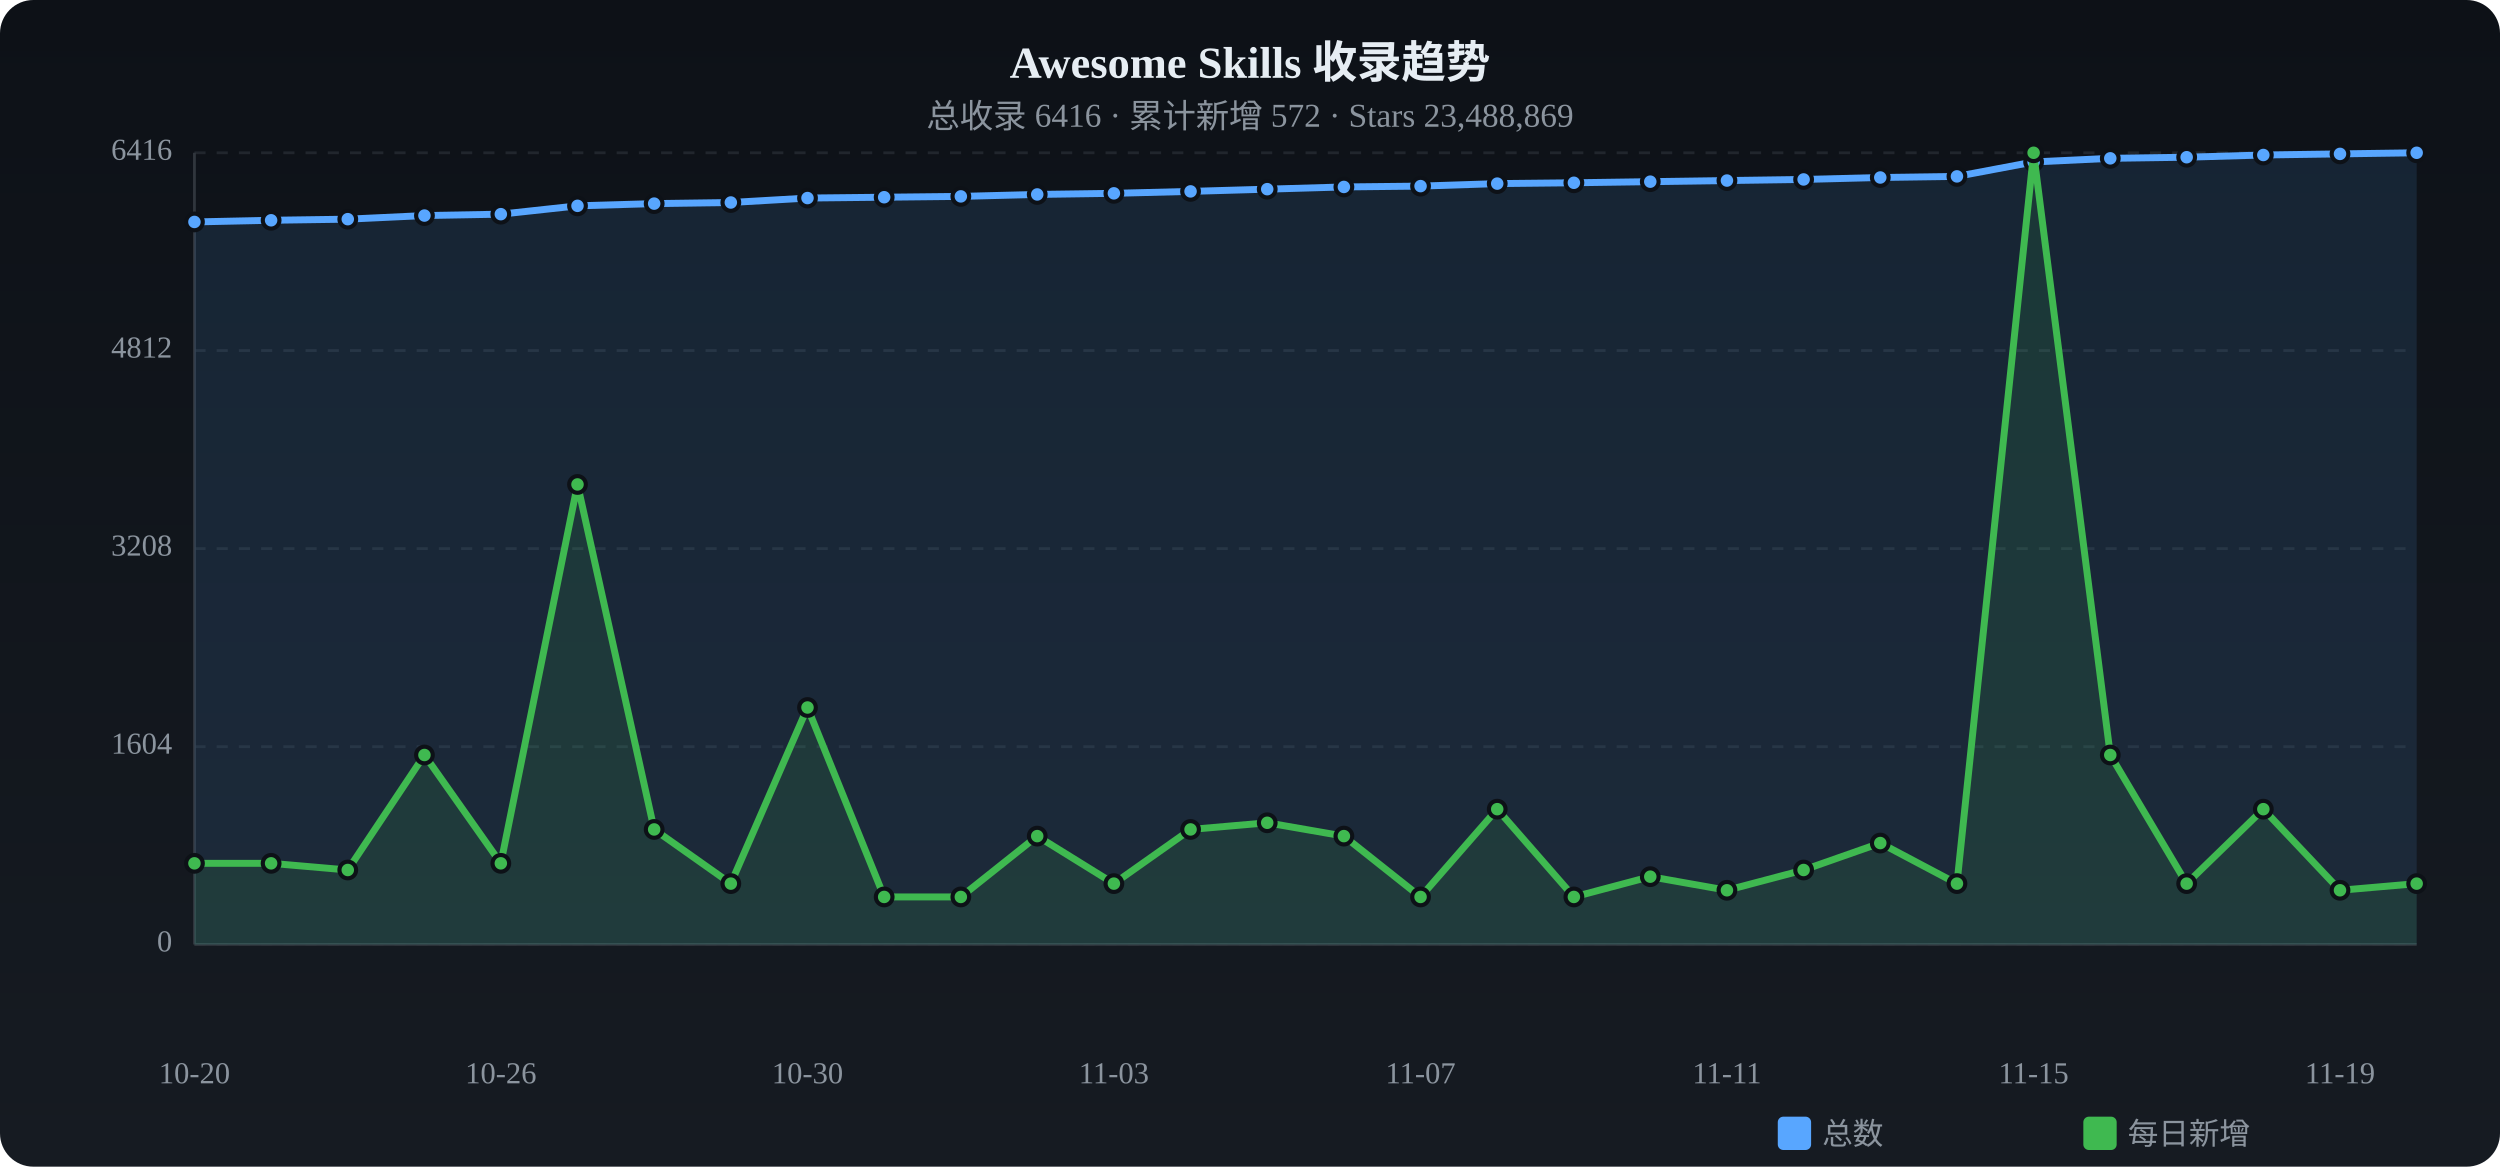
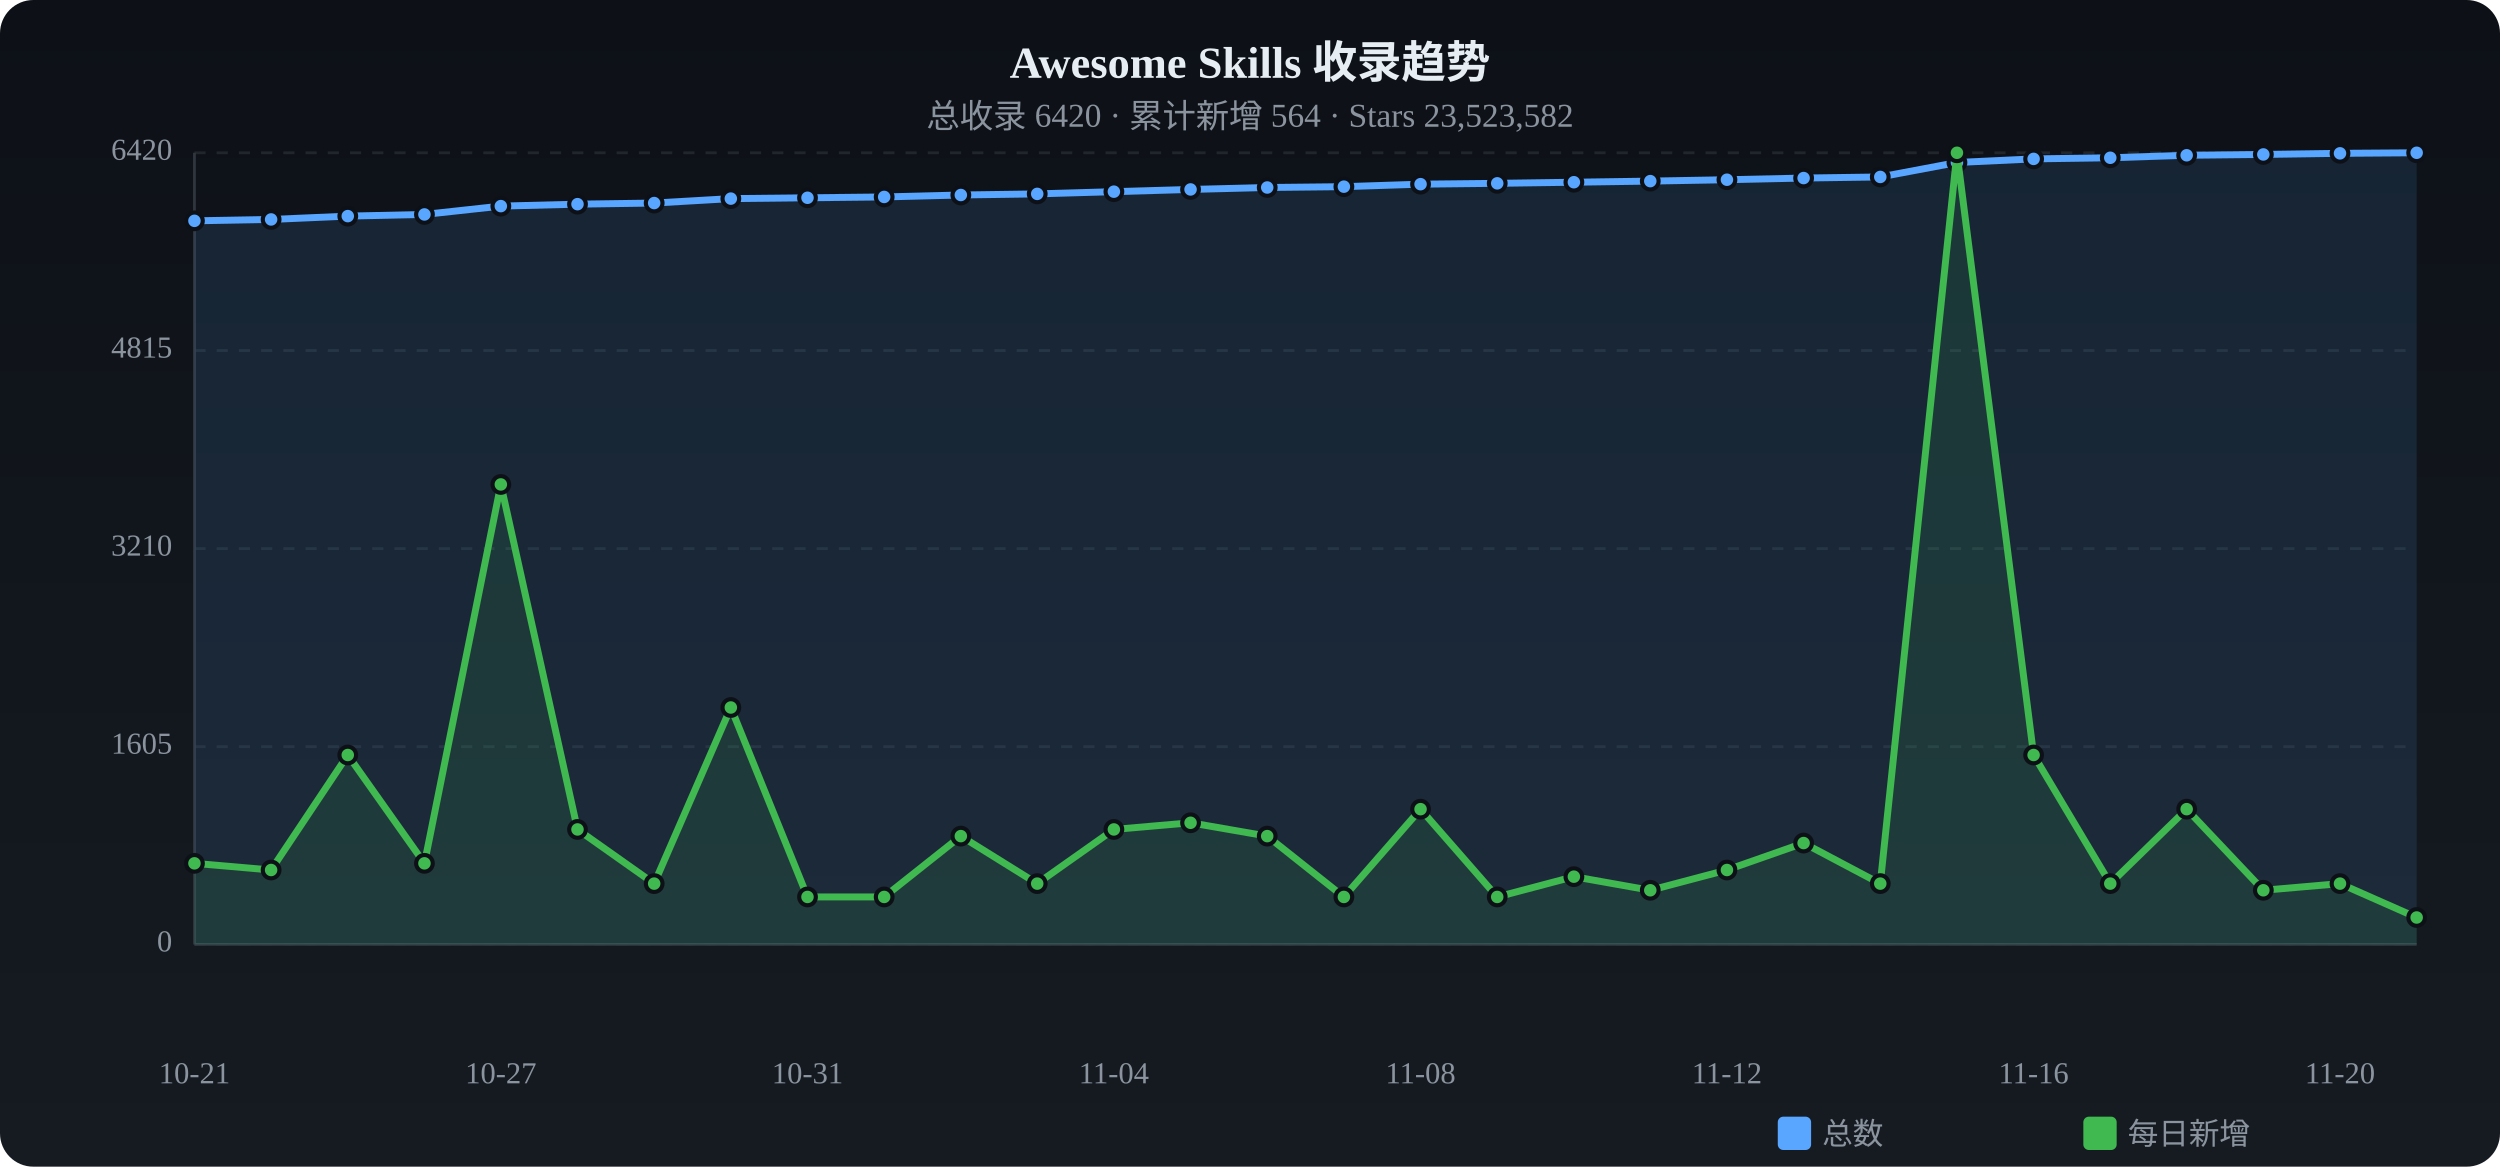
<svg xmlns="http://www.w3.org/2000/svg" viewBox="0 0 900 420" width="900" height="420">
  <defs>
    <linearGradient id="tbg" x1="0%" y1="0%" x2="0%" y2="100%">
      <stop offset="0%" stop-color="#0d1117" />
      <stop offset="100%" stop-color="#161b22" />
    </linearGradient>
  </defs>
  <rect width="900" height="420" rx="12" fill="url(#tbg)" />
  <text x="450.0" y="28" text-anchor="middle" fill="#e6edf3" font-size="16" font-weight="bold">Awesome Skills 收录趋势</text>
-   <text x="450.0" y="46" text-anchor="middle" fill="#8b949e" font-size="12">总收录 6416 · 累计新增 572 · Stars 23,488,869</text>
+   <text x="450.0" y="46" text-anchor="middle" fill="#8b949e" font-size="12">总收录 6420 · 累计新增 564 · Stars 23,523,582</text>
  <text x="62" y="340.0" text-anchor="end" fill="#8b949e" font-size="11" dominant-baseline="middle">0</text>
  <line x1="70" y1="340.0" x2="870" y2="340.0" stroke="#21262d" stroke-dasharray="4 4" />
-   <text x="62" y="268.8" text-anchor="end" fill="#8b949e" font-size="11" dominant-baseline="middle">1604</text>
+   <text x="62" y="268.8" text-anchor="end" fill="#8b949e" font-size="11" dominant-baseline="middle">1605</text>
  <line x1="70" y1="268.8" x2="870" y2="268.8" stroke="#21262d" stroke-dasharray="4 4" />
-   <text x="62" y="197.5" text-anchor="end" fill="#8b949e" font-size="11" dominant-baseline="middle">3208</text>
+   <text x="62" y="197.5" text-anchor="end" fill="#8b949e" font-size="11" dominant-baseline="middle">3210</text>
  <line x1="70" y1="197.5" x2="870" y2="197.5" stroke="#21262d" stroke-dasharray="4 4" />
-   <text x="62" y="126.2" text-anchor="end" fill="#8b949e" font-size="11" dominant-baseline="middle">4812</text>
+   <text x="62" y="126.2" text-anchor="end" fill="#8b949e" font-size="11" dominant-baseline="middle">4815</text>
  <line x1="70" y1="126.2" x2="870" y2="126.2" stroke="#21262d" stroke-dasharray="4 4" />
-   <text x="62" y="55.0" text-anchor="end" fill="#8b949e" font-size="11" dominant-baseline="middle">6416</text>
+   <text x="62" y="55.0" text-anchor="end" fill="#8b949e" font-size="11" dominant-baseline="middle">6420</text>
  <line x1="70" y1="55.0" x2="870" y2="55.0" stroke="#21262d" stroke-dasharray="4 4" />
  <line x1="70" y1="55" x2="70" y2="340" stroke="#30363d" />
  <line x1="70" y1="340" x2="870" y2="340" stroke="#30363d" />
-   <path d="M70.0,79.9 L97.6,79.3 L125.2,78.9 L152.8,77.6 L180.3,77.1 L207.9,74.1 L235.5,73.3 L263.1,72.9 L290.7,71.3 L318.3,71.0 L345.9,70.7 L373.4,70.0 L401.0,69.6 L428.6,68.9 L456.2,68.1 L483.8,67.3 L511.4,67.0 L539.0,66.1 L566.6,65.8 L594.1,65.4 L621.7,65.0 L649.3,64.6 L676.9,63.9 L704.5,63.5 L732.1,58.3 L759.7,57.0 L787.2,56.6 L814.8,55.8 L842.4,55.4 L870.0,55.0 L870.0,340 L70.0,340 Z" fill="#58a6ff" opacity="0.12" />
-   <polyline points="70.0,79.9 97.6,79.3 125.2,78.9 152.8,77.6 180.3,77.1 207.9,74.1 235.5,73.3 263.1,72.9 290.7,71.3 318.3,71.0 345.9,70.7 373.4,70.0 401.0,69.6 428.6,68.9 456.2,68.1 483.8,67.3 511.4,67.0 539.0,66.1 566.6,65.8 594.1,65.4 621.7,65.0 649.3,64.6 676.9,63.9 704.5,63.5 732.1,58.3 759.7,57.0 787.2,56.6 814.8,55.8 842.4,55.4 870.0,55.0" fill="none" stroke="#58a6ff" stroke-width="2.5" stroke-linecap="round" stroke-linejoin="round" />
-   <circle cx="70.0" cy="79.9" r="3" fill="#58a6ff" stroke="#0d1117" stroke-width="1.5" />
-   <circle cx="97.6" cy="79.3" r="3" fill="#58a6ff" stroke="#0d1117" stroke-width="1.5" />
-   <circle cx="125.2" cy="78.9" r="3" fill="#58a6ff" stroke="#0d1117" stroke-width="1.5" />
-   <circle cx="152.8" cy="77.6" r="3" fill="#58a6ff" stroke="#0d1117" stroke-width="1.5" />
-   <circle cx="180.3" cy="77.1" r="3" fill="#58a6ff" stroke="#0d1117" stroke-width="1.5" />
-   <circle cx="207.9" cy="74.1" r="3" fill="#58a6ff" stroke="#0d1117" stroke-width="1.5" />
-   <circle cx="235.5" cy="73.3" r="3" fill="#58a6ff" stroke="#0d1117" stroke-width="1.5" />
-   <circle cx="263.1" cy="72.9" r="3" fill="#58a6ff" stroke="#0d1117" stroke-width="1.5" />
-   <circle cx="290.7" cy="71.3" r="3" fill="#58a6ff" stroke="#0d1117" stroke-width="1.5" />
-   <circle cx="318.3" cy="71.0" r="3" fill="#58a6ff" stroke="#0d1117" stroke-width="1.5" />
-   <circle cx="345.9" cy="70.7" r="3" fill="#58a6ff" stroke="#0d1117" stroke-width="1.5" />
-   <circle cx="373.4" cy="70.0" r="3" fill="#58a6ff" stroke="#0d1117" stroke-width="1.5" />
-   <circle cx="401.0" cy="69.6" r="3" fill="#58a6ff" stroke="#0d1117" stroke-width="1.5" />
-   <circle cx="428.6" cy="68.9" r="3" fill="#58a6ff" stroke="#0d1117" stroke-width="1.5" />
-   <circle cx="456.2" cy="68.1" r="3" fill="#58a6ff" stroke="#0d1117" stroke-width="1.5" />
-   <circle cx="483.8" cy="67.3" r="3" fill="#58a6ff" stroke="#0d1117" stroke-width="1.5" />
-   <circle cx="511.4" cy="67.0" r="3" fill="#58a6ff" stroke="#0d1117" stroke-width="1.5" />
-   <circle cx="539.0" cy="66.1" r="3" fill="#58a6ff" stroke="#0d1117" stroke-width="1.5" />
-   <circle cx="566.6" cy="65.8" r="3" fill="#58a6ff" stroke="#0d1117" stroke-width="1.5" />
-   <circle cx="594.1" cy="65.4" r="3" fill="#58a6ff" stroke="#0d1117" stroke-width="1.5" />
-   <circle cx="621.7" cy="65.0" r="3" fill="#58a6ff" stroke="#0d1117" stroke-width="1.5" />
-   <circle cx="649.3" cy="64.6" r="3" fill="#58a6ff" stroke="#0d1117" stroke-width="1.5" />
-   <circle cx="676.9" cy="63.9" r="3" fill="#58a6ff" stroke="#0d1117" stroke-width="1.5" />
-   <circle cx="704.5" cy="63.5" r="3" fill="#58a6ff" stroke="#0d1117" stroke-width="1.5" />
-   <circle cx="732.1" cy="58.3" r="3" fill="#58a6ff" stroke="#0d1117" stroke-width="1.5" />
-   <circle cx="759.7" cy="57.0" r="3" fill="#58a6ff" stroke="#0d1117" stroke-width="1.5" />
-   <circle cx="787.2" cy="56.6" r="3" fill="#58a6ff" stroke="#0d1117" stroke-width="1.5" />
-   <circle cx="814.8" cy="55.8" r="3" fill="#58a6ff" stroke="#0d1117" stroke-width="1.5" />
-   <circle cx="842.4" cy="55.4" r="3" fill="#58a6ff" stroke="#0d1117" stroke-width="1.5" />
+   <path d="M70.0,79.5 L97.6,79.0 L125.2,77.8 L152.8,77.2 L180.3,74.2 L207.9,73.5 L235.5,73.1 L263.1,71.5 L290.7,71.2 L318.3,70.9 L345.9,70.2 L373.4,69.8 L401.0,69.0 L428.6,68.2 L456.2,67.5 L483.8,67.2 L511.4,66.3 L539.0,66.0 L566.6,65.6 L594.1,65.2 L621.7,64.7 L649.3,64.1 L676.9,63.7 L704.5,58.5 L732.1,57.2 L759.7,56.8 L787.2,55.9 L814.8,55.6 L842.4,55.2 L870.0,55.0 L870.0,340 L70.0,340 Z" fill="#58a6ff" opacity="0.12" />
+   <polyline points="70.0,79.5 97.6,79.0 125.2,77.8 152.8,77.2 180.3,74.2 207.9,73.5 235.5,73.1 263.1,71.5 290.7,71.2 318.3,70.9 345.9,70.2 373.4,69.8 401.0,69.0 428.6,68.2 456.2,67.5 483.8,67.2 511.4,66.3 539.0,66.0 566.6,65.6 594.1,65.2 621.7,64.7 649.3,64.1 676.9,63.7 704.5,58.5 732.1,57.2 759.7,56.8 787.2,55.9 814.8,55.6 842.4,55.2 870.0,55.0" fill="none" stroke="#58a6ff" stroke-width="2.5" stroke-linecap="round" stroke-linejoin="round" />
+   <circle cx="70.0" cy="79.5" r="3" fill="#58a6ff" stroke="#0d1117" stroke-width="1.5" />
+   <circle cx="97.6" cy="79.0" r="3" fill="#58a6ff" stroke="#0d1117" stroke-width="1.5" />
+   <circle cx="125.2" cy="77.8" r="3" fill="#58a6ff" stroke="#0d1117" stroke-width="1.5" />
+   <circle cx="152.8" cy="77.2" r="3" fill="#58a6ff" stroke="#0d1117" stroke-width="1.5" />
+   <circle cx="180.3" cy="74.2" r="3" fill="#58a6ff" stroke="#0d1117" stroke-width="1.5" />
+   <circle cx="207.9" cy="73.5" r="3" fill="#58a6ff" stroke="#0d1117" stroke-width="1.5" />
+   <circle cx="235.5" cy="73.1" r="3" fill="#58a6ff" stroke="#0d1117" stroke-width="1.5" />
+   <circle cx="263.1" cy="71.5" r="3" fill="#58a6ff" stroke="#0d1117" stroke-width="1.5" />
+   <circle cx="290.7" cy="71.2" r="3" fill="#58a6ff" stroke="#0d1117" stroke-width="1.5" />
+   <circle cx="318.3" cy="70.9" r="3" fill="#58a6ff" stroke="#0d1117" stroke-width="1.5" />
+   <circle cx="345.9" cy="70.2" r="3" fill="#58a6ff" stroke="#0d1117" stroke-width="1.5" />
+   <circle cx="373.4" cy="69.8" r="3" fill="#58a6ff" stroke="#0d1117" stroke-width="1.5" />
+   <circle cx="401.0" cy="69.0" r="3" fill="#58a6ff" stroke="#0d1117" stroke-width="1.5" />
+   <circle cx="428.6" cy="68.2" r="3" fill="#58a6ff" stroke="#0d1117" stroke-width="1.5" />
+   <circle cx="456.2" cy="67.5" r="3" fill="#58a6ff" stroke="#0d1117" stroke-width="1.5" />
+   <circle cx="483.8" cy="67.2" r="3" fill="#58a6ff" stroke="#0d1117" stroke-width="1.5" />
+   <circle cx="511.4" cy="66.3" r="3" fill="#58a6ff" stroke="#0d1117" stroke-width="1.5" />
+   <circle cx="539.0" cy="66.0" r="3" fill="#58a6ff" stroke="#0d1117" stroke-width="1.5" />
+   <circle cx="566.6" cy="65.6" r="3" fill="#58a6ff" stroke="#0d1117" stroke-width="1.5" />
+   <circle cx="594.1" cy="65.2" r="3" fill="#58a6ff" stroke="#0d1117" stroke-width="1.5" />
+   <circle cx="621.7" cy="64.7" r="3" fill="#58a6ff" stroke="#0d1117" stroke-width="1.5" />
+   <circle cx="649.3" cy="64.1" r="3" fill="#58a6ff" stroke="#0d1117" stroke-width="1.5" />
+   <circle cx="676.9" cy="63.7" r="3" fill="#58a6ff" stroke="#0d1117" stroke-width="1.5" />
+   <circle cx="704.5" cy="58.5" r="3" fill="#58a6ff" stroke="#0d1117" stroke-width="1.5" />
+   <circle cx="732.1" cy="57.2" r="3" fill="#58a6ff" stroke="#0d1117" stroke-width="1.5" />
+   <circle cx="759.7" cy="56.8" r="3" fill="#58a6ff" stroke="#0d1117" stroke-width="1.5" />
+   <circle cx="787.2" cy="55.9" r="3" fill="#58a6ff" stroke="#0d1117" stroke-width="1.5" />
+   <circle cx="814.8" cy="55.6" r="3" fill="#58a6ff" stroke="#0d1117" stroke-width="1.5" />
+   <circle cx="842.4" cy="55.2" r="3" fill="#58a6ff" stroke="#0d1117" stroke-width="1.5" />
  <circle cx="870.0" cy="55.0" r="3" fill="#58a6ff" stroke="#0d1117" stroke-width="1.5" />
-   <path d="M70.0,310.8 L97.6,310.8 L125.2,313.2 L152.8,271.8 L180.3,310.8 L207.9,174.4 L235.5,298.6 L263.1,318.1 L290.7,254.7 L318.3,322.9 L345.9,322.9 L373.4,301.0 L401.0,318.1 L428.6,298.6 L456.2,296.2 L483.8,301.0 L511.4,322.9 L539.0,291.3 L566.6,322.9 L594.1,315.6 L621.7,320.5 L649.3,313.2 L676.9,303.5 L704.5,318.1 L732.1,55.0 L759.7,271.8 L787.2,318.1 L814.8,291.3 L842.4,320.5 L870.0,318.1 L870.0,340 L70.0,340 Z" fill="#3fb950" opacity="0.12" />
-   <polyline points="70.0,310.8 97.6,310.8 125.2,313.2 152.8,271.8 180.3,310.8 207.9,174.4 235.5,298.6 263.1,318.1 290.7,254.7 318.3,322.9 345.9,322.9 373.4,301.0 401.0,318.1 428.6,298.6 456.2,296.2 483.8,301.0 511.4,322.9 539.0,291.3 566.6,322.9 594.1,315.6 621.7,320.5 649.3,313.2 676.9,303.5 704.5,318.1 732.1,55.0 759.7,271.8 787.2,318.1 814.8,291.3 842.4,320.5 870.0,318.1" fill="none" stroke="#3fb950" stroke-width="2.5" stroke-linecap="round" stroke-linejoin="round" />
+   <path d="M70.0,310.8 L97.6,313.2 L125.2,271.8 L152.8,310.8 L180.3,174.4 L207.9,298.6 L235.5,318.1 L263.1,254.7 L290.7,322.9 L318.3,322.9 L345.9,301.0 L373.4,318.1 L401.0,298.6 L428.6,296.2 L456.2,301.0 L483.8,322.9 L511.4,291.3 L539.0,322.9 L566.6,315.6 L594.1,320.5 L621.7,313.2 L649.3,303.5 L676.9,318.1 L704.5,55.0 L732.1,271.8 L759.7,318.1 L787.2,291.3 L814.8,320.5 L842.4,318.1 L870.0,330.3 L870.0,340 L70.0,340 Z" fill="#3fb950" opacity="0.12" />
+   <polyline points="70.0,310.8 97.6,313.2 125.2,271.8 152.8,310.8 180.3,174.4 207.9,298.6 235.5,318.1 263.1,254.7 290.7,322.9 318.3,322.9 345.9,301.0 373.4,318.1 401.0,298.6 428.6,296.2 456.2,301.0 483.8,322.9 511.4,291.3 539.0,322.9 566.6,315.6 594.1,320.5 621.7,313.2 649.3,303.5 676.9,318.1 704.5,55.0 732.1,271.8 759.7,318.1 787.2,291.3 814.8,320.5 842.4,318.1 870.0,330.3" fill="none" stroke="#3fb950" stroke-width="2.5" stroke-linecap="round" stroke-linejoin="round" />
  <circle cx="70.0" cy="310.8" r="3" fill="#3fb950" stroke="#0d1117" stroke-width="1.5" />
-   <circle cx="97.6" cy="310.8" r="3" fill="#3fb950" stroke="#0d1117" stroke-width="1.5" />
-   <circle cx="125.2" cy="313.2" r="3" fill="#3fb950" stroke="#0d1117" stroke-width="1.5" />
-   <circle cx="152.8" cy="271.8" r="3" fill="#3fb950" stroke="#0d1117" stroke-width="1.5" />
-   <circle cx="180.3" cy="310.8" r="3" fill="#3fb950" stroke="#0d1117" stroke-width="1.5" />
-   <circle cx="207.9" cy="174.4" r="3" fill="#3fb950" stroke="#0d1117" stroke-width="1.5" />
-   <circle cx="235.5" cy="298.6" r="3" fill="#3fb950" stroke="#0d1117" stroke-width="1.5" />
-   <circle cx="263.1" cy="318.1" r="3" fill="#3fb950" stroke="#0d1117" stroke-width="1.5" />
-   <circle cx="290.7" cy="254.7" r="3" fill="#3fb950" stroke="#0d1117" stroke-width="1.5" />
+   <circle cx="97.6" cy="313.2" r="3" fill="#3fb950" stroke="#0d1117" stroke-width="1.5" />
+   <circle cx="125.2" cy="271.8" r="3" fill="#3fb950" stroke="#0d1117" stroke-width="1.5" />
+   <circle cx="152.8" cy="310.8" r="3" fill="#3fb950" stroke="#0d1117" stroke-width="1.5" />
+   <circle cx="180.3" cy="174.4" r="3" fill="#3fb950" stroke="#0d1117" stroke-width="1.5" />
+   <circle cx="207.9" cy="298.6" r="3" fill="#3fb950" stroke="#0d1117" stroke-width="1.5" />
+   <circle cx="235.5" cy="318.1" r="3" fill="#3fb950" stroke="#0d1117" stroke-width="1.5" />
+   <circle cx="263.1" cy="254.7" r="3" fill="#3fb950" stroke="#0d1117" stroke-width="1.5" />
+   <circle cx="290.7" cy="322.9" r="3" fill="#3fb950" stroke="#0d1117" stroke-width="1.5" />
  <circle cx="318.3" cy="322.9" r="3" fill="#3fb950" stroke="#0d1117" stroke-width="1.5" />
-   <circle cx="345.9" cy="322.9" r="3" fill="#3fb950" stroke="#0d1117" stroke-width="1.5" />
-   <circle cx="373.4" cy="301.0" r="3" fill="#3fb950" stroke="#0d1117" stroke-width="1.5" />
-   <circle cx="401.0" cy="318.1" r="3" fill="#3fb950" stroke="#0d1117" stroke-width="1.5" />
-   <circle cx="428.6" cy="298.6" r="3" fill="#3fb950" stroke="#0d1117" stroke-width="1.5" />
-   <circle cx="456.2" cy="296.2" r="3" fill="#3fb950" stroke="#0d1117" stroke-width="1.5" />
-   <circle cx="483.8" cy="301.0" r="3" fill="#3fb950" stroke="#0d1117" stroke-width="1.5" />
-   <circle cx="511.4" cy="322.9" r="3" fill="#3fb950" stroke="#0d1117" stroke-width="1.5" />
-   <circle cx="539.0" cy="291.3" r="3" fill="#3fb950" stroke="#0d1117" stroke-width="1.5" />
-   <circle cx="566.6" cy="322.9" r="3" fill="#3fb950" stroke="#0d1117" stroke-width="1.5" />
-   <circle cx="594.1" cy="315.6" r="3" fill="#3fb950" stroke="#0d1117" stroke-width="1.5" />
-   <circle cx="621.7" cy="320.5" r="3" fill="#3fb950" stroke="#0d1117" stroke-width="1.5" />
-   <circle cx="649.3" cy="313.2" r="3" fill="#3fb950" stroke="#0d1117" stroke-width="1.5" />
-   <circle cx="676.9" cy="303.5" r="3" fill="#3fb950" stroke="#0d1117" stroke-width="1.5" />
-   <circle cx="704.5" cy="318.1" r="3" fill="#3fb950" stroke="#0d1117" stroke-width="1.5" />
-   <circle cx="732.1" cy="55.0" r="3" fill="#3fb950" stroke="#0d1117" stroke-width="1.5" />
-   <circle cx="759.7" cy="271.8" r="3" fill="#3fb950" stroke="#0d1117" stroke-width="1.5" />
-   <circle cx="787.2" cy="318.1" r="3" fill="#3fb950" stroke="#0d1117" stroke-width="1.5" />
-   <circle cx="814.8" cy="291.3" r="3" fill="#3fb950" stroke="#0d1117" stroke-width="1.5" />
-   <circle cx="842.4" cy="320.5" r="3" fill="#3fb950" stroke="#0d1117" stroke-width="1.5" />
-   <circle cx="870.0" cy="318.1" r="3" fill="#3fb950" stroke="#0d1117" stroke-width="1.5" />
-   <text x="70.0" y="390" text-anchor="middle" fill="#8b949e" font-size="11">10-20</text>
-   <text x="180.3" y="390" text-anchor="middle" fill="#8b949e" font-size="11">10-26</text>
-   <text x="290.7" y="390" text-anchor="middle" fill="#8b949e" font-size="11">10-30</text>
-   <text x="401.0" y="390" text-anchor="middle" fill="#8b949e" font-size="11">11-03</text>
-   <text x="511.4" y="390" text-anchor="middle" fill="#8b949e" font-size="11">11-07</text>
-   <text x="621.7" y="390" text-anchor="middle" fill="#8b949e" font-size="11">11-11</text>
-   <text x="732.1" y="390" text-anchor="middle" fill="#8b949e" font-size="11">11-15</text>
-   <text x="842.4" y="390" text-anchor="middle" fill="#8b949e" font-size="11">11-19</text>
+   <circle cx="345.9" cy="301.0" r="3" fill="#3fb950" stroke="#0d1117" stroke-width="1.5" />
+   <circle cx="373.4" cy="318.1" r="3" fill="#3fb950" stroke="#0d1117" stroke-width="1.5" />
+   <circle cx="401.0" cy="298.6" r="3" fill="#3fb950" stroke="#0d1117" stroke-width="1.5" />
+   <circle cx="428.6" cy="296.2" r="3" fill="#3fb950" stroke="#0d1117" stroke-width="1.5" />
+   <circle cx="456.2" cy="301.0" r="3" fill="#3fb950" stroke="#0d1117" stroke-width="1.5" />
+   <circle cx="483.8" cy="322.9" r="3" fill="#3fb950" stroke="#0d1117" stroke-width="1.5" />
+   <circle cx="511.4" cy="291.3" r="3" fill="#3fb950" stroke="#0d1117" stroke-width="1.5" />
+   <circle cx="539.0" cy="322.9" r="3" fill="#3fb950" stroke="#0d1117" stroke-width="1.5" />
+   <circle cx="566.6" cy="315.6" r="3" fill="#3fb950" stroke="#0d1117" stroke-width="1.5" />
+   <circle cx="594.1" cy="320.5" r="3" fill="#3fb950" stroke="#0d1117" stroke-width="1.5" />
+   <circle cx="621.7" cy="313.2" r="3" fill="#3fb950" stroke="#0d1117" stroke-width="1.5" />
+   <circle cx="649.3" cy="303.5" r="3" fill="#3fb950" stroke="#0d1117" stroke-width="1.5" />
+   <circle cx="676.9" cy="318.1" r="3" fill="#3fb950" stroke="#0d1117" stroke-width="1.5" />
+   <circle cx="704.5" cy="55.0" r="3" fill="#3fb950" stroke="#0d1117" stroke-width="1.5" />
+   <circle cx="732.1" cy="271.8" r="3" fill="#3fb950" stroke="#0d1117" stroke-width="1.5" />
+   <circle cx="759.7" cy="318.1" r="3" fill="#3fb950" stroke="#0d1117" stroke-width="1.5" />
+   <circle cx="787.2" cy="291.3" r="3" fill="#3fb950" stroke="#0d1117" stroke-width="1.5" />
+   <circle cx="814.8" cy="320.5" r="3" fill="#3fb950" stroke="#0d1117" stroke-width="1.5" />
+   <circle cx="842.4" cy="318.1" r="3" fill="#3fb950" stroke="#0d1117" stroke-width="1.5" />
+   <circle cx="870.0" cy="330.3" r="3" fill="#3fb950" stroke="#0d1117" stroke-width="1.5" />
+   <text x="70.0" y="390" text-anchor="middle" fill="#8b949e" font-size="11">10-21</text>
+   <text x="180.3" y="390" text-anchor="middle" fill="#8b949e" font-size="11">10-27</text>
+   <text x="290.7" y="390" text-anchor="middle" fill="#8b949e" font-size="11">10-31</text>
+   <text x="401.0" y="390" text-anchor="middle" fill="#8b949e" font-size="11">11-04</text>
+   <text x="511.4" y="390" text-anchor="middle" fill="#8b949e" font-size="11">11-08</text>
+   <text x="621.7" y="390" text-anchor="middle" fill="#8b949e" font-size="11">11-12</text>
+   <text x="732.1" y="390" text-anchor="middle" fill="#8b949e" font-size="11">11-16</text>
+   <text x="842.4" y="390" text-anchor="middle" fill="#8b949e" font-size="11">11-20</text>
  <rect x="640" y="402" width="12" height="12" rx="2" fill="#58a6ff" />
  <text x="656" y="412" fill="#8b949e" font-size="11">总数</text>
  <rect x="750" y="402" width="12" height="12" rx="2" fill="#3fb950" />
  <text x="766" y="412" fill="#8b949e" font-size="11">每日新增</text>
</svg>
